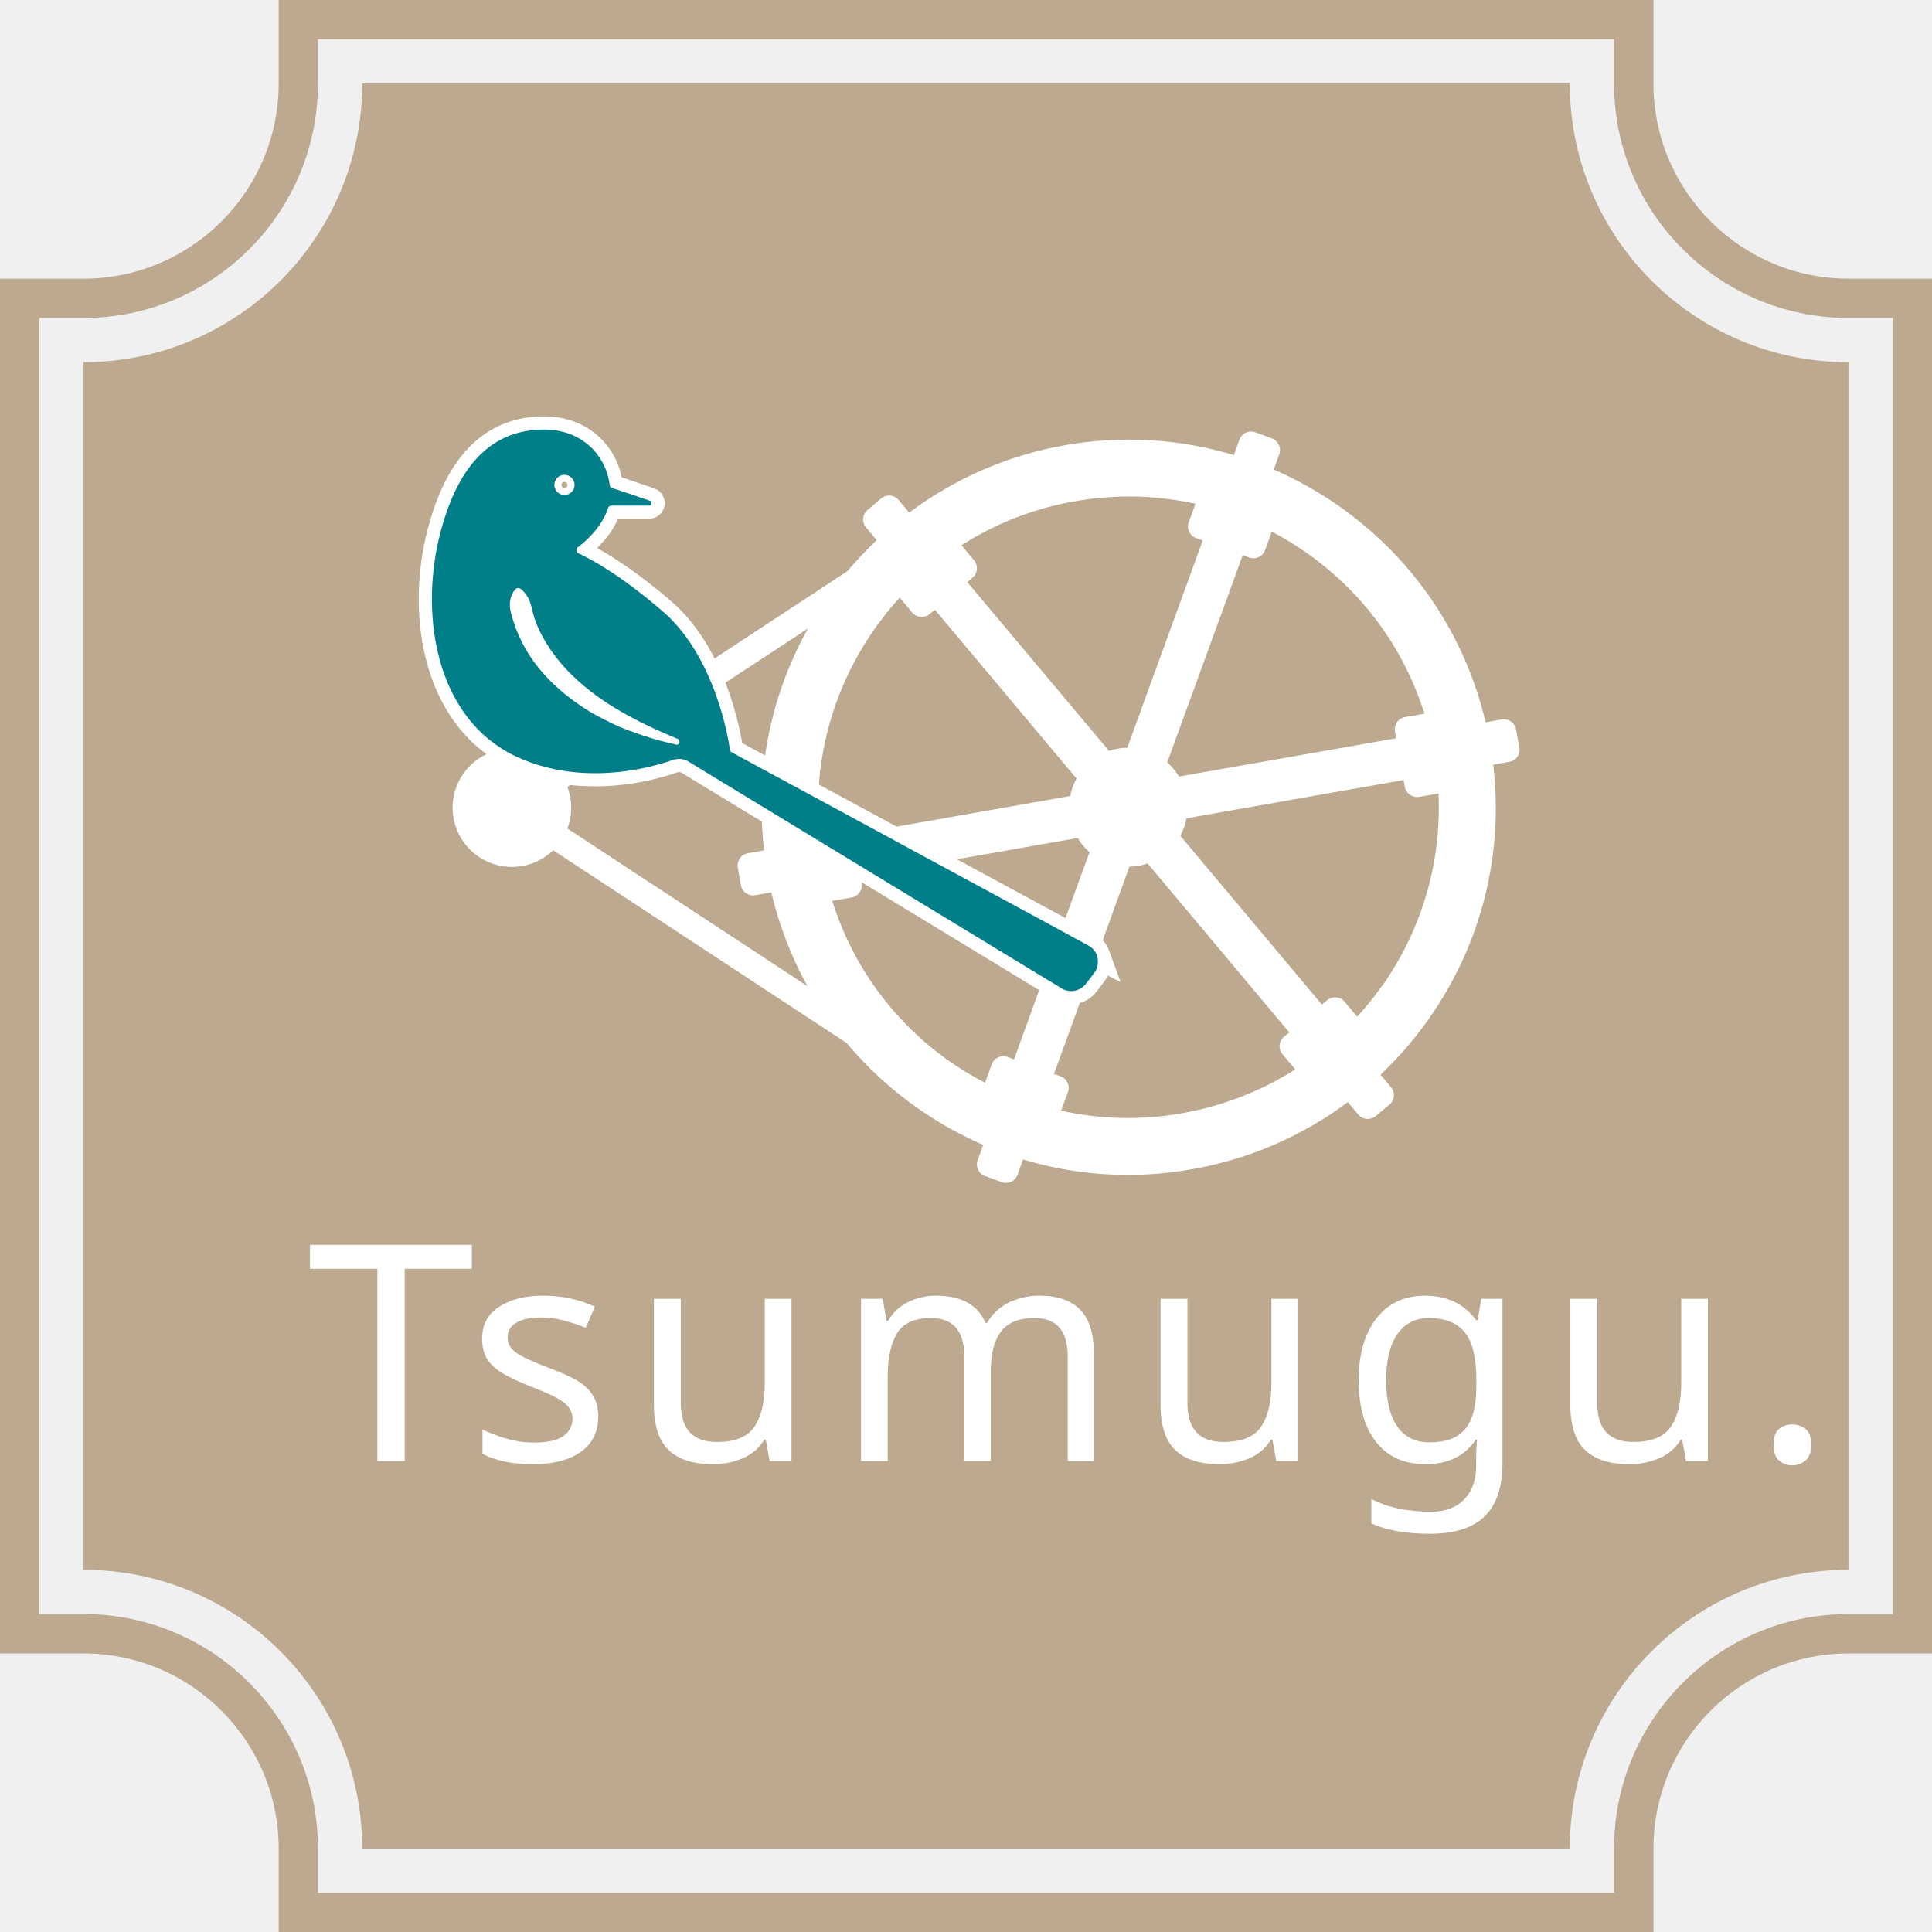
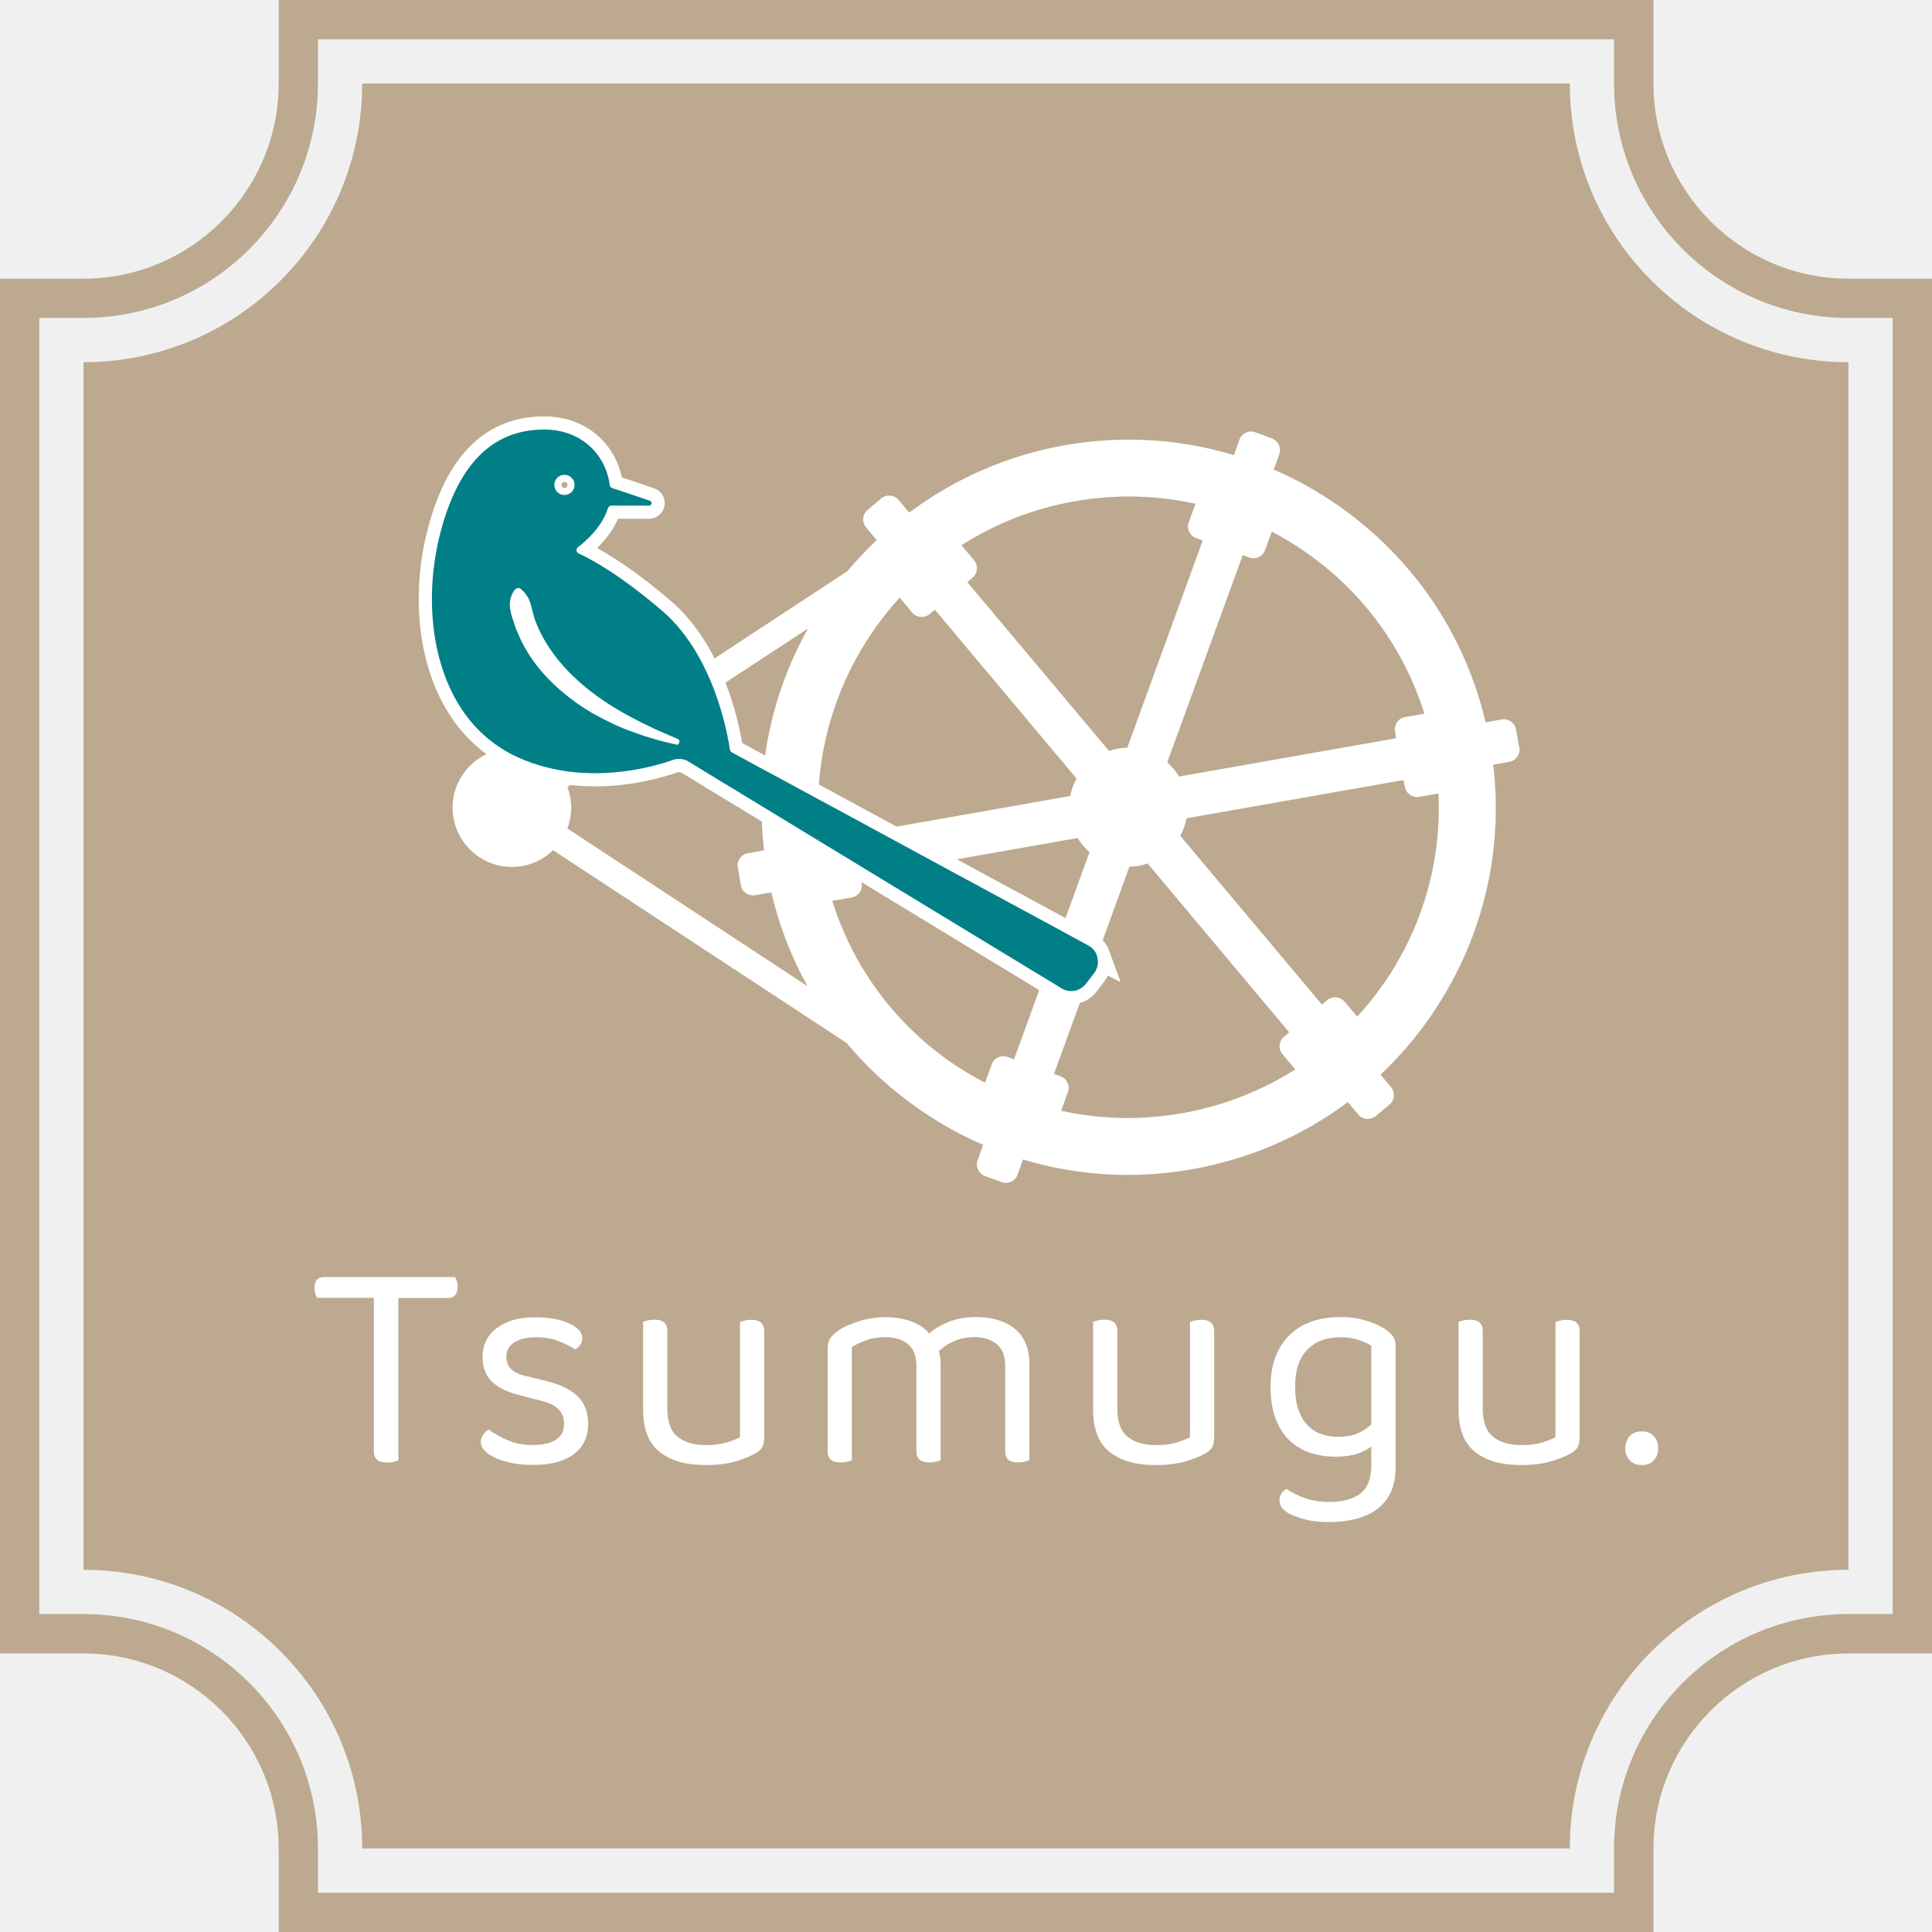
<svg xmlns="http://www.w3.org/2000/svg" id="_レイヤー_2" data-name="レイヤー 2" viewBox="0 0 154.95 154.95">
  <defs>
    <style>
      .cls-1, .cls-2 {
        fill: none;
      }

      .cls-3 {
-         fill: #007f88;
+         fill: #007f87;
      }

-       .cls-4, .cls-5 {
+       .cls-4 {
        fill: #fff;
+       }
+ 
+       .cls-5 {
+         fill: #bba88e;
      }

      .cls-6 {
        fill: #bca98f;
      }

-       .cls-7 {
-         letter-spacing: .06em;
-       }
- 
-       .cls-8 {
-         letter-spacing: 0em;
-       }
- 
      .cls-2 {
        stroke: #fff;
        stroke-miterlimit: 10;
        stroke-width: 2.11px;
-       }
- 
-       .cls-5 {
-         font-family: Baloo2-Regular, 'Baloo 2';
-         font-size: 24.29px;
      }
    </style>
  </defs>
  <g id="_レイヤー_1-2" data-name="レイヤー 1">
    <g>
      <path class="cls-6" d="m125.9,148.25H29.05c0-12.34-10.01-22.35-22.35-22.35V29.05c12.34,0,22.35-10.01,22.35-22.35h96.85c0,12.34,10.01,22.35,22.35,22.35v96.85c-12.34,0-22.35,10.01-22.35,22.35Z" />
      <path class="cls-6" d="m129.45,3.15v3.55c0,10.37,8.43,18.8,18.8,18.8h3.55v103.95h-3.55c-10.37,0-18.8,8.43-18.8,18.8v3.55H25.5v-3.55c0-10.37-8.43-18.8-18.8-18.8h-3.55V25.5h3.55c10.37,0,18.8-8.43,18.8-18.8v-3.55h103.95m3.15-3.15H22.35v6.7c0,8.63-7.02,15.65-15.65,15.65H0v110.26h6.7c8.63,0,15.65,7.02,15.65,15.65v6.7h110.26v-6.7c0-8.63,7.02-15.65,15.65-15.65h6.7V22.35h-6.7c-8.63,0-15.65-7.02-15.65-15.65V0h0Z" />
    </g>
    <g>
      <path class="cls-1" d="m50.33,57.36l-1.1.72c-.57-.27-1.25-.62-1.73-.89-2.46-1.47-4.7-3.5-5.88-6.19l-.25-.58c-.24-.79-.67-1.66-.41-2.5.09-.3.39-1.02.82-.68.88.74.8,1.63,1.16,2.58.72,1.88,2,3.52,3.5,4.85,1.18,1.05,2.5,1.93,3.89,2.69Z" />
      <path class="cls-1" d="m103.88,85.73c-2.72,1.73-5.79,2.93-9.06,3.51-3.28.58-6.56.5-9.72-.2l.55-1.49c.19-.51-.08-1.08-.6-1.27l-.52-.19,2.64-7.25.61-.8c.32-.42.37-.96.2-1.41l2.6-7.16c.25,0,.49-.02.74-.07.25-.04.49-.11.72-.19l11.36,13.55-.42.35c-.42.35-.48.98-.12,1.4l1.02,1.22Z" />
      <path class="cls-1" d="m54.21,59.71c-.86-.18-1.72-.42-2.57-.69l.86-.57c.61.28,1.23.55,1.84.8.26.11.14.53-.14.46Z" />
      <path class="cls-1" d="m64.78,50.39c-1.93,3.45-3.16,7.29-3.58,11.32-1.3-.7-2.2-1.19-2.51-1.36-.08-.05-.13-.12-.15-.21-.07-.53-.4-2.52-1.27-4.82l7.52-4.93Z" />
      <path class="cls-1" d="m83.7,78.4l-2.37,6.53-.52-.19c-.51-.19-1.09.08-1.27.59l-.54,1.48c-.96-.5-1.89-1.06-2.79-1.68-4.55-3.19-7.83-7.7-9.46-12.91l1.55-.27c.54-.09.9-.61.81-1.15l-.09-.54.98-.18c5.28,3.21,10.64,6.46,13.71,8.33Z" />
      <path class="cls-1" d="m45.49,66.39c.19-.52.3-1.08.3-1.67s-.11-1.15-.3-1.67l1.58-1.04c3.12.12,5.75-.64,6.91-1.05.42-.15.89-.1,1.27.14.99.61,3.11,1.9,5.8,3.53,0,1.16.06,2.34.2,3.52l-1.3.23c-.54.09-.9.61-.81,1.15l.25,1.41c.09.54.61.9,1.15.81l1.29-.23c.63,2.66,1.6,5.18,2.9,7.52l-19.25-12.64Z" />
      <path class="cls-1" d="m96.46,43.35l-6.05,16.62c-.25,0-.49.02-.74.07-.25.04-.49.11-.72.19l-11.37-13.54.42-.36c.42-.35.47-.98.12-1.4l-1.01-1.2c2.68-1.71,5.73-2.94,9.05-3.52,1.46-.26,2.93-.39,4.38-.39,1.8,0,3.59.2,5.34.58l-.54,1.49c-.19.51.08,1.09.6,1.27l.52.19Z" />
      <path class="cls-1" d="m114.24,57.23l-1.55.27c-.54.09-.9.61-.81,1.15l.09.55-17.41,3.07c-.26-.43-.58-.81-.95-1.14l6.05-16.61.52.19c.51.19,1.09-.08,1.27-.59l.54-1.48c.96.5,1.89,1.06,2.78,1.69,4.55,3.19,7.83,7.7,9.46,12.91Z" />
      <path class="cls-1" d="m110.89,79c-.63.9-1.31,1.74-2.04,2.54l-1.01-1.2c-.35-.42-.98-.48-1.4-.12l-.42.35-11.36-13.54c.24-.43.41-.9.5-1.4l17.41-3.07.1.54c.09.54.61.9,1.15.81l1.55-.27c.25,5.46-1.29,10.81-4.47,15.37Z" />
      <path class="cls-1" d="m87.37,68.31l-2.3,6.32c-2.61-1.41-6.28-3.4-10.07-5.45l11.41-2.01c.26.43.58.81.95,1.14Z" />
      <path class="cls-1" d="m86.33,62.41c-.24.43-.41.9-.5,1.4l-15.65,2.76c-1.61-.87-3.16-1.71-4.58-2.48.15-6.11,2.56-11.83,6.54-16.18l1,1.2c.35.42.98.47,1.4.12l.42-.35,11.36,13.54Z" />
-       <path class="cls-6" d="m65.57,67.38h-.01s0-.01,0-.01c0,0,.01,0,.02.01Z" />
+       <path class="cls-5" d="m65.57,67.38h-.01s0-.01,0-.01c0,0,.01,0,.02.01Z" />
      <path class="cls-4" d="m121.84,59.92l-.25-1.41c-.09-.54-.61-.9-1.15-.81l-1.29.23c-1.66-7.04-5.79-13.15-11.76-17.34-1.66-1.16-3.41-2.14-5.23-2.93l.44-1.23c.19-.51-.08-1.08-.59-1.27l-1.34-.49c-.51-.19-1.08.08-1.27.6l-.44,1.23c-4.35-1.31-8.97-1.6-13.57-.79-2.34.41-4.56,1.1-6.65,2.01-2.09.91-4.04,2.06-5.82,3.39l-.85-1.01c-.35-.42-.98-.48-1.4-.12l-1.09.92c-.42.35-.48.98-.12,1.4l.85,1.02c-.83.79-1.62,1.62-2.35,2.49l-11.54,7.58c.16.32.31.64.45.96.15.33.28.67.41.99l7.52-4.93c-1.93,3.45-3.16,7.29-3.58,11.32,1.18.64,2.69,1.46,4.4,2.38.15-6.11,2.56-11.83,6.54-16.18l1,1.2c.35.42.98.47,1.4.12l.42-.35,11.36,13.54c-.24.43-.41.9-.5,1.4l-15.65,2.76c1.58.85,3.21,1.74,4.83,2.62l11.41-2.01c.26.43.58.81.95,1.14l-2.3,6.32c.87.47,1.63.88,2.22,1.21.33.18.56.47.68.79l2.6-7.16c.25,0,.49-.02.74-.07.25-.04.49-.11.72-.19l11.36,13.55-.42.35c-.42.35-.48.98-.12,1.4l1.02,1.22c-2.72,1.73-5.79,2.93-9.06,3.51-3.28.58-6.56.5-9.72-.2l.55-1.49c.19-.51-.08-1.08-.6-1.27l-.52-.19,2.64-7.25-.05.06c-.46.61-1.31.77-1.96.38-.4-.24-.89-.54-1.46-.89l-2.37,6.53-.52-.19c-.51-.19-1.09.08-1.27.59l-.54,1.48c-.96-.5-1.89-1.06-2.79-1.68-4.55-3.19-7.83-7.7-9.46-12.91l1.55-.27c.54-.09.9-.61.81-1.15l-.09-.54.98-.18c-.38-.23-.76-.46-1.13-.69-1.05-.64-2.09-1.27-3.1-1.88-.06-.04-.12-.08-.18-.11h-.01s0-.01,0-.01c-1.6-.97-3.13-1.9-4.5-2.74,0,1.16.06,2.34.2,3.52l-1.3.23c-.54.09-.9.61-.81,1.15l.25,1.41c.09.54.61.9,1.15.81l1.29-.23c.63,2.66,1.6,5.18,2.9,7.52l-19.25-12.64c.19-.52.3-1.08.3-1.67s-.11-1.15-.3-1.67l1.58-1.04c-.55-.02-1.11-.07-1.68-.15-.21-.03-.42-.07-.63-.11-.28-.05-.56-.11-.84-.18-.82-.2-1.64-.48-2.46-.86-.44-.2-.85-.43-1.24-.68-2.23.39-3.94,2.34-3.94,4.68,0,2.63,2.13,4.76,4.76,4.76,1.28,0,2.44-.51,3.3-1.34l23.54,15.46c1.65,1.97,3.56,3.74,5.72,5.24,1.66,1.17,3.41,2.14,5.23,2.93l-.44,1.23c-.19.51.08,1.09.59,1.27l1.34.49c.51.19,1.09-.08,1.27-.6l.44-1.22c2.71.82,5.54,1.24,8.39,1.24,1.72,0,3.45-.15,5.18-.46,4.6-.81,8.84-2.66,12.48-5.38l.84,1c.35.42.98.47,1.4.12l1.1-.92c.42-.35.47-.98.12-1.4l-.84-1c1.44-1.36,2.76-2.88,3.92-4.54,4.18-5.98,5.97-13.13,5.12-20.32l1.29-.23c.54-.09.9-.61.81-1.15Zm-31.43.05c-.25,0-.49.02-.74.07-.25.04-.49.11-.72.19l-11.37-13.54.42-.36c.42-.35.47-.98.12-1.4l-1.01-1.2c2.68-1.71,5.73-2.94,9.05-3.52,1.46-.26,2.93-.39,4.38-.39,1.8,0,3.59.2,5.34.58l-.54,1.49c-.19.51.08,1.09.6,1.27l.52.19-6.05,16.62Zm3.21,1.16l6.05-16.61.52.19c.51.19,1.09-.08,1.27-.59l.54-1.48c.96.5,1.89,1.06,2.78,1.69,4.55,3.19,7.83,7.7,9.46,12.91l-1.55.27c-.54.09-.9.61-.81,1.15l.09.55-17.41,3.07c-.26-.43-.58-.81-.95-1.14Zm17.27,17.87c-.63.9-1.31,1.74-2.04,2.54l-1.01-1.2c-.35-.42-.98-.48-1.4-.12l-.42.35-11.36-13.54c.24-.43.41-.9.5-1.4l17.41-3.07.1.54c.09.54.61.9,1.15.81l1.55-.27c.25,5.46-1.29,10.81-4.47,15.37Z" />
      <g>
        <path class="cls-2" d="m87.98,76.63c-.12-.33-.35-.61-.68-.79-.6-.33-1.35-.74-2.22-1.21-2.61-1.41-6.28-3.4-10.07-5.45-1.61-.88-3.25-1.76-4.83-2.62-1.61-.87-3.16-1.71-4.58-2.48-1.71-.92-3.22-1.74-4.4-2.38-1.3-.7-2.2-1.19-2.51-1.36-.08-.05-.13-.12-.15-.21-.07-.53-.4-2.52-1.27-4.82-.12-.32-.26-.65-.41-.99-.14-.32-.29-.64-.45-.96-.79-1.57-1.86-3.13-3.29-4.36-3.43-2.94-5.76-4.18-6.71-4.61-.2-.09-.24-.36-.06-.5.67-.51,1.93-1.63,2.41-3.13.04-.13.15-.21.28-.21h3.02c.22,0,.28-.32.06-.39-1.05-.36-2.53-.86-3.03-1.02-.11-.04-.18-.13-.19-.24-.31-2.44-2.28-4.45-5.25-4.45-3.24,0-6.62,1.66-8.34,8.31-1.6,6.19-.48,13.86,4.9,17.26.39.25.8.48,1.24.68.82.38,1.65.66,2.46.86.28.07.56.13.84.18.21.04.42.08.63.11.57.08,1.14.13,1.68.15,3.12.12,5.75-.64,6.91-1.05.42-.15.89-.1,1.27.14.99.61,3.11,1.9,5.8,3.53,1.38.84,2.9,1.77,4.5,2.74,0,0,.01,0,.02.01l.17-.03s.01.09.01.14c1.01.61,2.05,1.25,3.1,1.88.38.23.76.46,1.13.69,5.28,3.21,10.64,6.46,13.71,8.33.57.34,1.06.64,1.46.89.65.4,1.5.23,1.96-.38l.05-.06.61-.8c.32-.42.37-.96.2-1.41Zm-42.71-38.55c.45,0,.81.36.81.81s-.36.81-.81.81-.81-.36-.81-.81.36-.81.81-.81Zm8.95,21.63c-.86-.18-1.72-.42-2.57-.69-.41-.14-.83-.29-1.24-.44-.25-.1-.5-.19-.75-.3-.13-.06-.28-.12-.42-.19-.57-.27-1.25-.62-1.73-.89-2.46-1.47-4.7-3.5-5.88-6.19l-.25-.58c-.24-.79-.67-1.66-.41-2.5.09-.3.39-1.02.82-.68.88.74.8,1.63,1.16,2.58.72,1.88,2,3.52,3.5,4.85,1.18,1.05,2.5,1.93,3.89,2.69.35.19.71.38,1.06.56.37.18.74.36,1.11.53.61.28,1.23.55,1.84.8.26.11.14.53-.14.46Z" />
        <path class="cls-3" d="m87.98,76.63c-.12-.33-.35-.61-.68-.79-.6-.33-1.35-.74-2.22-1.21-2.61-1.41-6.28-3.4-10.07-5.45-1.61-.88-3.25-1.76-4.83-2.62-1.61-.87-3.16-1.71-4.58-2.48-1.71-.92-3.22-1.74-4.4-2.38-1.3-.7-2.2-1.19-2.51-1.36-.08-.05-.13-.12-.15-.21-.07-.53-.4-2.52-1.27-4.82-.12-.32-.26-.65-.41-.99-.14-.32-.29-.64-.45-.96-.79-1.57-1.86-3.13-3.29-4.36-3.43-2.94-5.76-4.18-6.71-4.61-.2-.09-.24-.36-.06-.5.67-.51,1.93-1.63,2.41-3.13.04-.13.15-.21.28-.21h3.02c.22,0,.28-.32.06-.39-1.05-.36-2.53-.86-3.03-1.02-.11-.04-.18-.13-.19-.24-.31-2.44-2.28-4.45-5.25-4.45-3.24,0-6.62,1.66-8.34,8.31-1.6,6.19-.48,13.86,4.9,17.26.39.25.8.48,1.24.68.82.38,1.65.66,2.46.86.28.07.56.13.84.18.21.04.42.08.63.11.57.08,1.14.13,1.68.15,3.12.12,5.75-.64,6.91-1.05.42-.15.89-.1,1.27.14.99.61,3.11,1.9,5.8,3.53,1.38.84,2.9,1.77,4.5,2.74,0,0,.01,0,.02.01l.17-.03s.01.09.01.14c1.01.61,2.05,1.25,3.1,1.88.38.23.76.46,1.13.69,5.28,3.21,10.64,6.46,13.71,8.33.57.34,1.06.64,1.46.89.65.4,1.5.23,1.96-.38l.05-.06.61-.8c.32-.42.37-.96.2-1.41Zm-42.71-38.55c.45,0,.81.36.81.81s-.36.81-.81.81-.81-.36-.81-.81.36-.81.81-.81Zm8.95,21.63c-.86-.18-1.72-.42-2.57-.69-.41-.14-.83-.29-1.24-.44-.25-.1-.5-.19-.75-.3-.13-.06-.28-.12-.42-.19-.57-.27-1.25-.62-1.73-.89-2.46-1.47-4.7-3.5-5.88-6.19l-.25-.58c-.24-.79-.67-1.66-.41-2.5.09-.3.39-1.02.82-.68.88.74.8,1.63,1.16,2.58.72,1.88,2,3.52,3.5,4.85,1.18,1.05,2.5,1.93,3.89,2.69.35.19.71.38,1.06.56.37.18.74.36,1.11.53.61.28,1.23.55,1.84.8.26.11.14.53-.14.46Z" />
      </g>
      <path class="cls-3" d="m65.75,67.49c-.06-.04-.12-.08-.18-.11l.17-.03s.01.09.01.14Z" />
    </g>
-     <text class="cls-5" transform="translate(24.61 117.18)">
-       <tspan class="cls-8" x="0" y="0">T</tspan>
-       <tspan class="cls-7" x="12.82" y="0">sumugu.</tspan>
-     </text>
+     <g>
+       <path class="cls-4" d="m31.95,104.09v13.04c-.08.03-.21.07-.38.11s-.34.06-.52.06c-.71,0-1.07-.3-1.07-.9v-12.31h-4.54c-.05-.08-.1-.19-.15-.33-.05-.14-.07-.29-.07-.47,0-.27.06-.49.19-.64.13-.15.32-.23.56-.23h10.52c.05.08.1.19.15.33.05.14.07.29.07.45,0,.28-.07.49-.19.66-.13.16-.32.24-.56.24h-4.01Z" />
+       <path class="cls-4" d="m47.17,114.19c0,1.04-.38,1.85-1.14,2.43-.76.58-1.86.87-3.3.87-.62,0-1.18-.05-1.7-.16-.52-.11-.96-.24-1.32-.41s-.65-.36-.85-.58c-.2-.22-.3-.44-.3-.67,0-.19.05-.38.16-.56.1-.18.26-.33.47-.46.44.32.95.61,1.53.86s1.25.38,1.99.38c1.68,0,2.53-.57,2.53-1.7,0-.92-.56-1.52-1.68-1.8l-2.02-.53c-.99-.26-1.71-.64-2.16-1.13-.45-.49-.68-1.13-.68-1.91,0-.42.08-.83.25-1.21.17-.39.43-.73.79-1.02.36-.29.8-.52,1.32-.69.53-.17,1.15-.25,1.86-.25,1.13,0,2.05.17,2.74.5.7.33,1.04.72,1.04,1.15,0,.21-.05.4-.16.56-.11.16-.25.28-.42.36-.29-.19-.7-.4-1.24-.63-.53-.23-1.17-.34-1.89-.34s-1.31.14-1.74.41c-.43.28-.64.66-.64,1.17,0,.37.12.69.36.95.24.26.65.45,1.21.58l1.68.41c1.1.28,1.93.68,2.48,1.23.55.54.83,1.27.83,2.2Z" />
+       <path class="cls-4" d="m51.57,106.01c.08-.03.21-.07.38-.11.17-.04.35-.06.55-.06.68,0,1.02.3,1.02.9v6.24c0,1.05.27,1.8.83,2.25.55.45,1.31.67,2.28.67.65,0,1.2-.07,1.65-.21.45-.14.81-.28,1.07-.42v-9.25c.08-.03.21-.07.38-.11.17-.04.34-.06.52-.06.7,0,1.04.3,1.04.9v8.45c0,.34-.04.61-.13.81-.09.2-.3.4-.64.59-.37.21-.89.41-1.54.61-.66.19-1.45.29-2.37.29-1.62,0-2.86-.36-3.73-1.07-.87-.71-1.3-1.83-1.3-3.35v-7.07Z" />
+       <path class="cls-4" d="m79.93,107.8c-.45-.37-1.06-.56-1.82-.56-1.05,0-1.99.37-2.82,1.12.1.32.15.67.15,1.04v7.72c-.08.03-.21.07-.38.11s-.34.06-.52.06c-.7,0-1.04-.29-1.04-.87v-6.87c0-.79-.23-1.38-.68-1.75-.45-.37-1.07-.56-1.85-.56-.52,0-1.01.08-1.47.24-.46.16-.85.35-1.18.56v9.08c-.08.03-.2.07-.36.11-.16.04-.34.06-.54.06-.7,0-1.04-.29-1.04-.87v-8.28c0-.32.07-.6.21-.81.14-.22.38-.44.72-.67.44-.28.99-.51,1.66-.72.67-.2,1.35-.3,2.03-.3.79,0,1.5.12,2.11.35.62.23,1.08.55,1.41.96.42-.37.95-.68,1.58-.94.63-.25,1.35-.38,2.16-.38,1.31,0,2.36.31,3.13.94.78.62,1.17,1.58,1.17,2.88v7.67c-.08.03-.21.07-.38.11s-.34.06-.52.06c-.7,0-1.04-.29-1.04-.87v-6.87c0-.79-.23-1.38-.68-1.75Z" />
+       <path class="cls-4" d="m87.66,106.01c.08-.03.21-.07.38-.11.17-.04.35-.06.55-.06.68,0,1.02.3,1.02.9v6.24c0,1.05.27,1.8.83,2.25.55.45,1.31.67,2.28.67.65,0,1.2-.07,1.65-.21.45-.14.81-.28,1.07-.42v-9.25c.08-.03.21-.07.38-.11.17-.04.34-.06.52-.06.7,0,1.04.3,1.04.9v8.45c0,.34-.04.61-.13.81-.09.2-.3.4-.64.59-.37.21-.89.41-1.54.61-.66.19-1.45.29-2.37.29-1.62,0-2.86-.36-3.73-1.07-.87-.71-1.3-1.83-1.3-3.35v-7.07Z" />
+       <path class="cls-4" d="m109.98,116.01c-.28.23-.65.42-1.13.58-.48.16-1.05.24-1.71.24-.71,0-1.38-.1-2.02-.3-.63-.2-1.19-.53-1.66-.97-.48-.44-.86-1.02-1.14-1.74-.28-.71-.42-1.58-.42-2.6,0-.92.14-1.73.41-2.43s.66-1.28,1.15-1.75,1.08-.82,1.76-1.06c.68-.23,1.43-.35,2.26-.35.74,0,1.43.09,2.05.28s1.15.42,1.57.69c.24.16.44.34.6.55.15.2.23.45.23.74v9.76c0,.81-.13,1.49-.4,2.05-.27.56-.64,1.01-1.12,1.36-.48.35-1.04.6-1.69.77-.65.16-1.34.24-2.09.24-.83,0-1.53-.08-2.1-.25-.58-.17-.97-.32-1.18-.45-.49-.28-.73-.62-.73-1.04,0-.23.05-.42.16-.57.11-.15.24-.27.4-.35.34.26.82.5,1.43.72.61.22,1.29.33,2.02.33,1.08,0,1.91-.23,2.49-.69.57-.46.86-1.2.86-2.22v-1.53Zm-2.62-.78c.65,0,1.18-.1,1.59-.3.41-.2.76-.43,1.03-.69v-6.31c-.28-.18-.62-.34-1.03-.47-.41-.14-.9-.21-1.47-.21-1.1,0-1.98.33-2.63,1-.66.66-.98,1.65-.98,2.96,0,.73.09,1.35.27,1.86.18.51.42.93.74,1.25.32.32.69.56,1.12.7.43.15.89.22,1.37.22Z" />
+       <path class="cls-4" d="m116.97,106.01c.08-.03.21-.07.38-.11.17-.04.35-.06.55-.06.68,0,1.02.3,1.02.9v6.24c0,1.05.27,1.8.83,2.25.55.45,1.31.67,2.28.67.65,0,1.2-.07,1.65-.21.45-.14.81-.28,1.07-.42v-9.25c.08-.03.21-.07.38-.11.17-.04.34-.06.52-.06.7,0,1.04.3,1.04.9v8.45c0,.34-.04.61-.13.81-.09.2-.3.4-.64.59-.37.21-.89.41-1.54.61-.66.19-1.45.29-2.37.29-1.62,0-2.86-.36-3.73-1.07-.87-.71-1.3-1.83-1.3-3.35v-7.07Z" />
+       <path class="cls-4" d="m130.35,116.16c0-.39.12-.71.35-.97.24-.26.56-.39.98-.39s.74.13.97.39.34.58.34.97-.11.69-.34.95-.55.39-.97.39-.75-.13-.98-.39c-.23-.26-.35-.57-.35-.95Z" />
+     </g>
  </g>
</svg>
